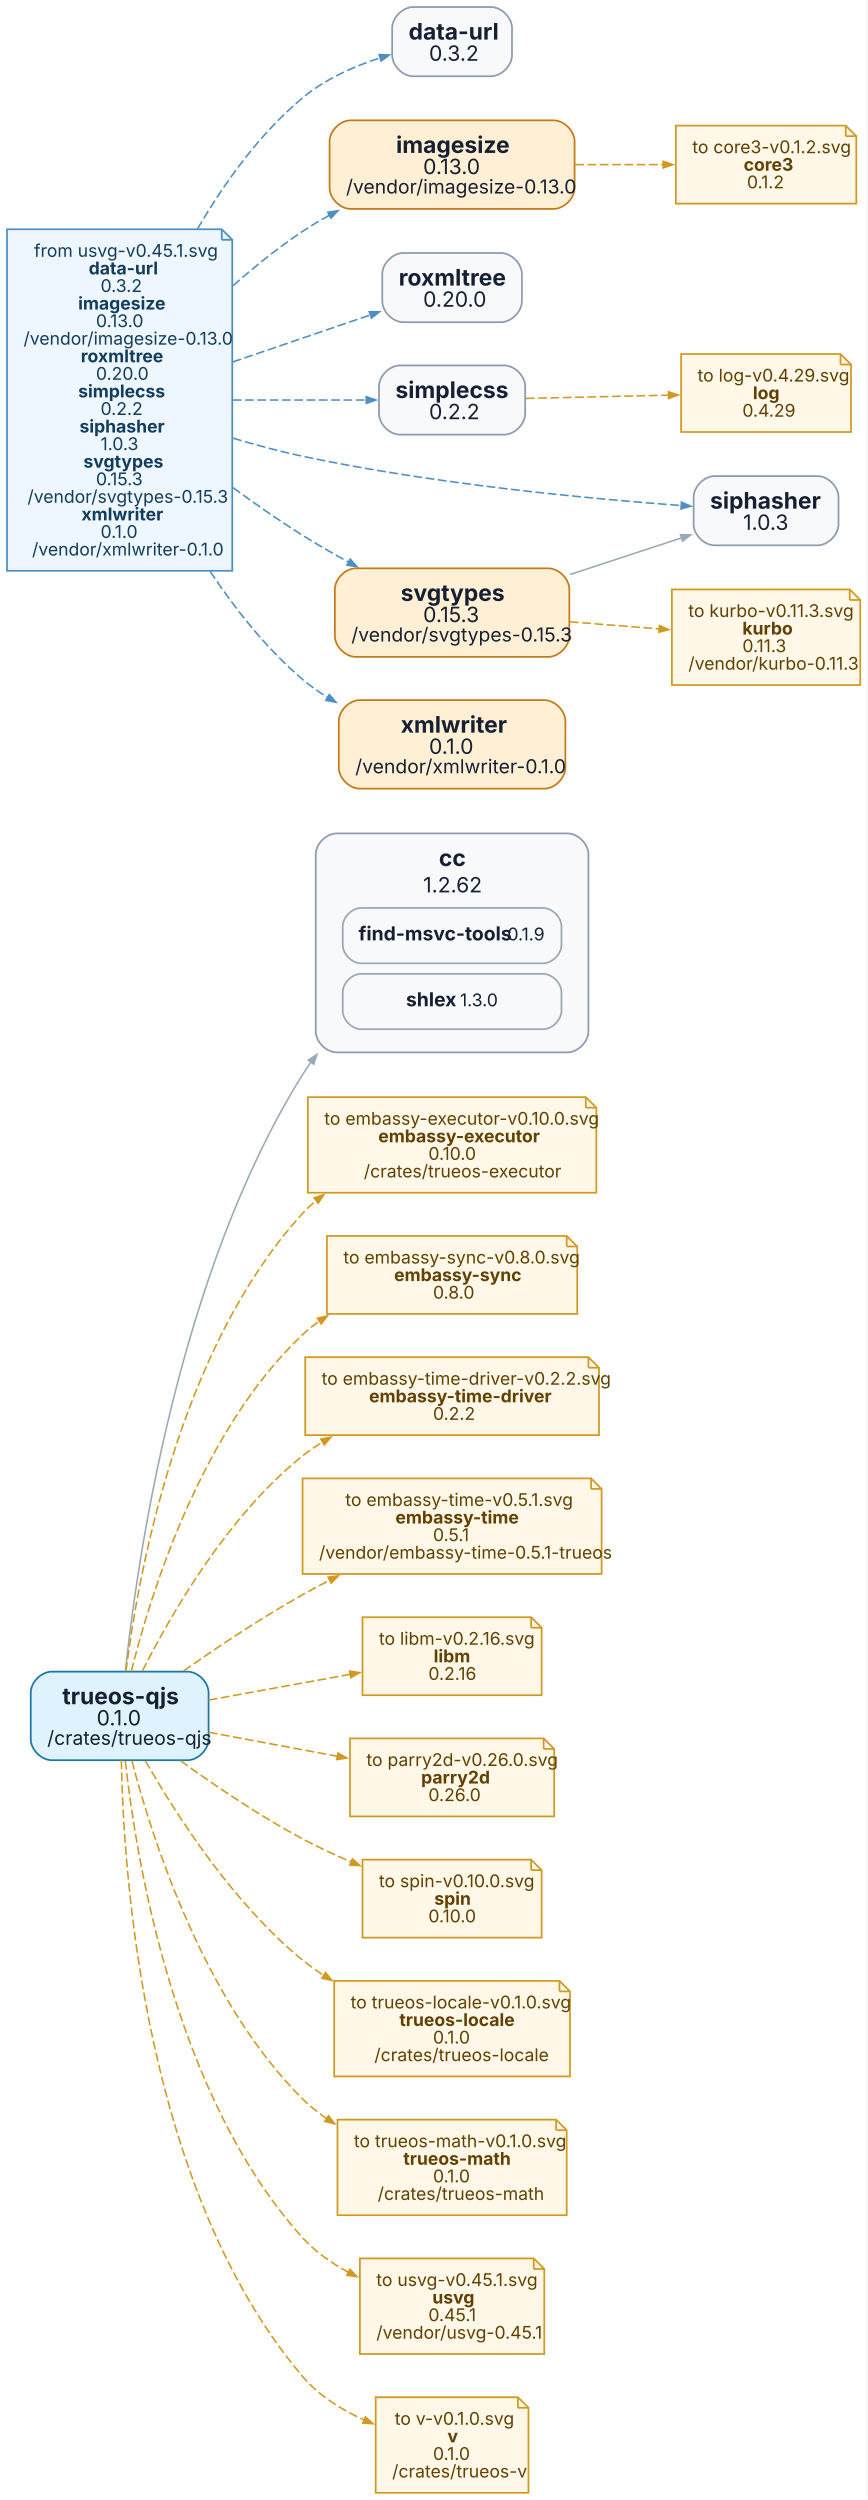
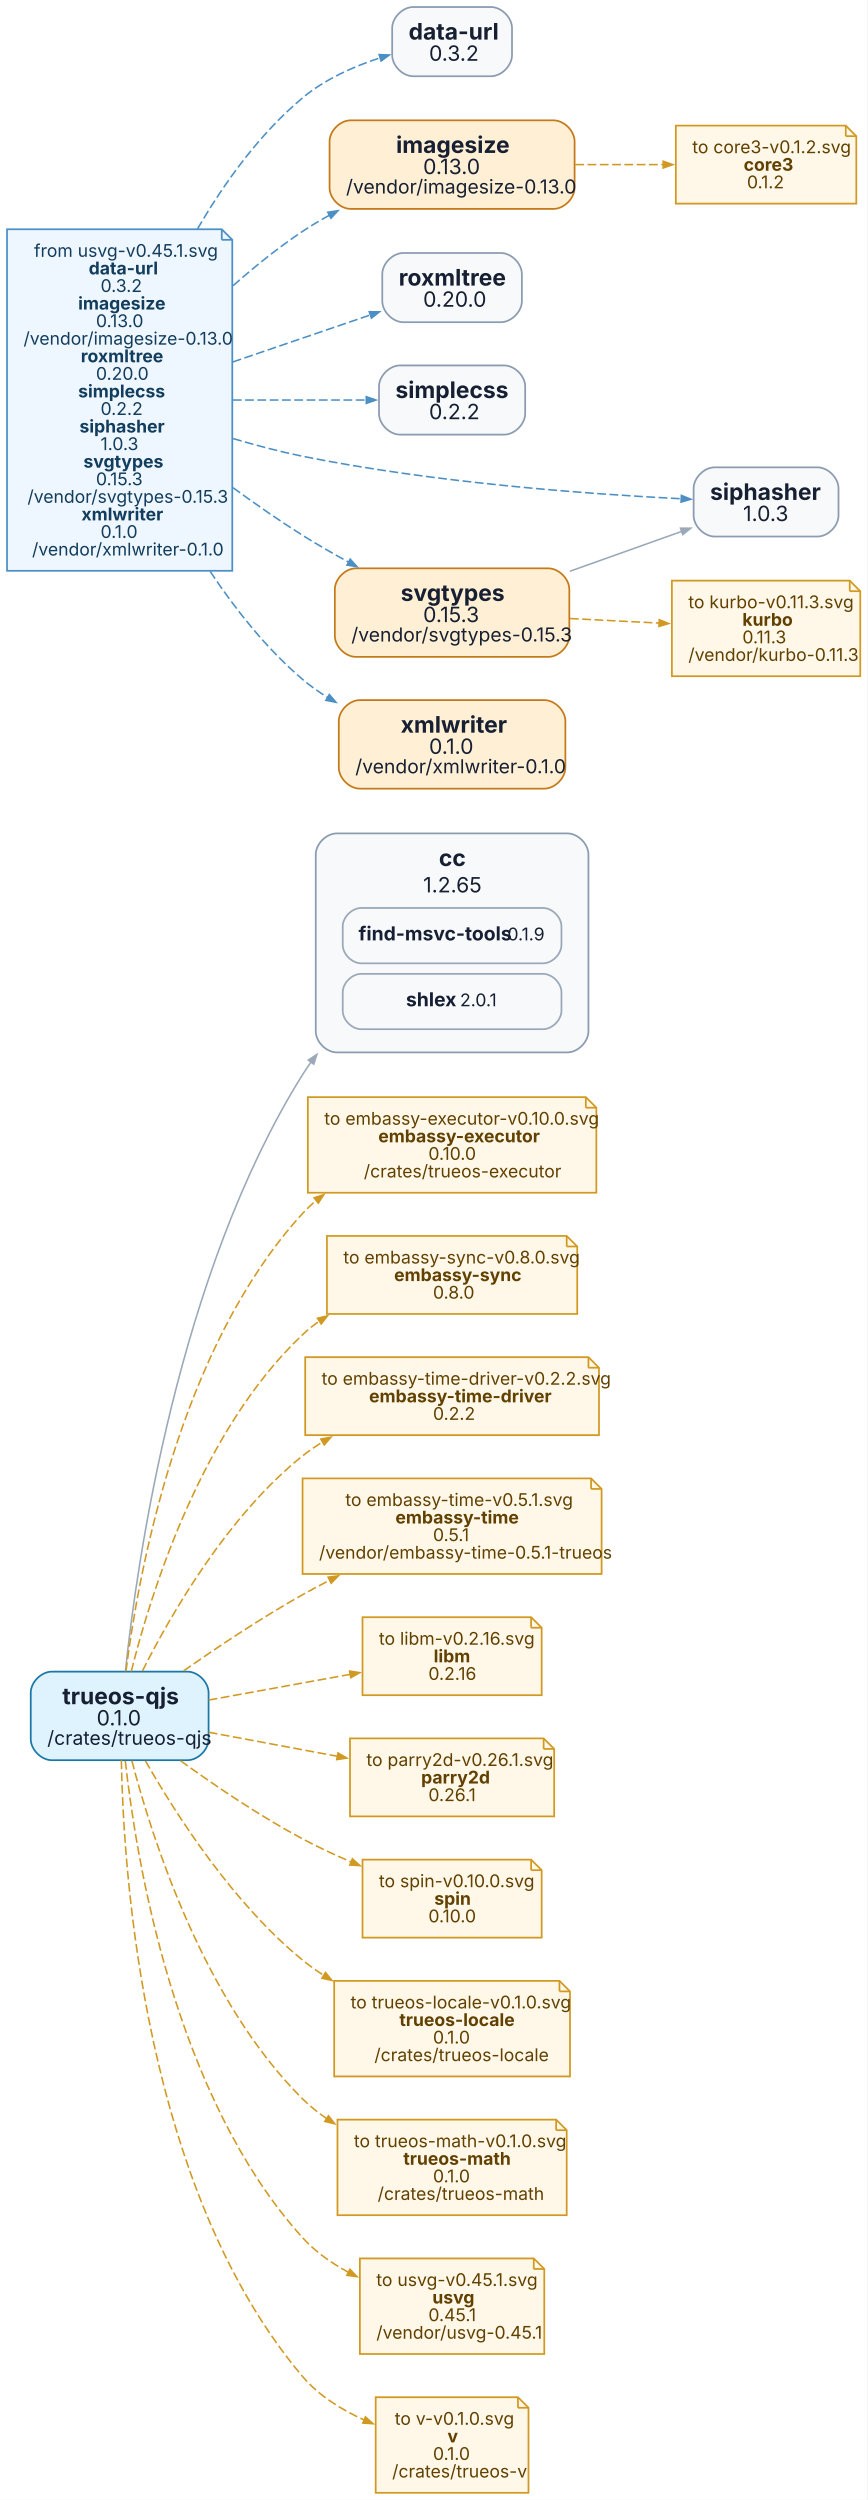
<svg xmlns="http://www.w3.org/2000/svg" width="494pt" height="1423pt" viewBox="0.00 0.00 494.00 1423.00">
  <g id="graph0" class="graph" transform="scale(1 1) rotate(0) translate(4 1418.9)">
    <polygon fill="white" stroke="none" points="-4,4 -4,-1418.9 489.66,-1418.9 489.66,4 -4,4" />
    <g id="node1" class="node">
      <path fill="#dff3ff" stroke="#1b78a6" d="M102.72,-467.4C102.72,-467.4 25.5,-467.4 25.5,-467.4 19.5,-467.4 13.5,-461.4 13.5,-455.4 13.5,-455.4 13.5,-429 13.5,-429 13.5,-423 19.5,-417 25.5,-417 25.5,-417 102.72,-417 102.72,-417 108.72,-417 114.72,-423 114.72,-429 114.72,-429 114.72,-455.4 114.72,-455.4 114.72,-461.4 108.72,-467.4 102.72,-467.4" />
      <text xml:space="preserve" text-anchor="start" x="31.49" y="-448.85" font-family="Inter,Arial" font-weight="bold" font-size="13.00" fill="#172033">trueos-qjs</text>
      <text xml:space="preserve" text-anchor="start" x="50.99" y="-436.8" font-family="Inter,Arial" font-size="12.00" fill="#172033">0.1.0</text>
      <text xml:space="preserve" text-anchor="start" x="22.86" y="-425.75" font-family="Inter,Arial" font-size="11.00" fill="#172033">/crates/trueos-qjs</text>
    </g>
    <g id="node2" class="node">
      <path fill="#f7f9fb" stroke="#8b9bb0" d="M318.94,-944.53C318.94,-944.53 187.72,-944.53 187.72,-944.53 181.72,-944.53 175.72,-938.53 175.72,-932.53 175.72,-932.53 175.72,-831.88 175.72,-831.88 175.72,-825.88 181.72,-819.88 187.72,-819.88 187.72,-819.88 318.94,-819.88 318.94,-819.88 324.94,-819.88 330.94,-825.88 330.94,-831.88 330.94,-831.88 330.94,-932.53 330.94,-932.53 330.94,-938.53 324.94,-944.53 318.94,-944.53" />
      <text xml:space="preserve" text-anchor="start" x="245.83" y="-925.98" font-family="Inter,Arial" font-weight="bold" font-size="13.00" fill="#172033">cc</text>
-       <text xml:space="preserve" text-anchor="start" x="236.83" y="-910.93" font-family="Inter,Arial" font-size="12.00" fill="#172033">1.2.62</text>
+       <text xml:space="preserve" text-anchor="start" x="236.83" y="-910.93" font-family="Inter,Arial" font-size="12.00" fill="#172033">1.2.65</text>
      <text xml:space="preserve" text-anchor="start" x="200.08" y="-883.62" font-family="Inter,Arial" font-weight="bold" font-size="11.00" fill="#172033">find-msvc-tools</text>
      <text xml:space="preserve" text-anchor="start" x="281.83" y="-883.62" font-family="Inter,Arial" font-size="10.00" fill="#172033"> </text>
      <text xml:space="preserve" text-anchor="start" x="284.83" y="-883.62" font-family="Inter,Arial" font-size="10.00" fill="#172033">0.1.9</text>
      <path fill="none" stroke="#9aa8b8" d="M201.58,-870.58C201.58,-870.58 305.08,-870.58 305.08,-870.58 310.33,-870.58 315.58,-875.83 315.58,-881.08 315.58,-881.08 315.58,-891.58 315.58,-891.58 315.58,-896.83 310.33,-902.08 305.08,-902.08 305.08,-902.08 201.58,-902.08 201.58,-902.08 196.33,-902.08 191.08,-896.83 191.08,-891.58 191.08,-891.58 191.08,-881.08 191.08,-881.08 191.08,-875.83 196.33,-870.58 201.58,-870.58" />
      <text xml:space="preserve" text-anchor="start" x="227.08" y="-846.12" font-family="Inter,Arial" font-weight="bold" font-size="11.00" fill="#172033">shlex</text>
      <text xml:space="preserve" text-anchor="start" x="254.83" y="-846.12" font-family="Inter,Arial" font-size="10.00" fill="#172033"> </text>
-       <text xml:space="preserve" text-anchor="start" x="257.83" y="-846.12" font-family="Inter,Arial" font-size="10.00" fill="#172033">1.3.0</text>
+       <text xml:space="preserve" text-anchor="start" x="257.83" y="-846.12" font-family="Inter,Arial" font-size="10.00" fill="#172033">2.0.1</text>
      <path fill="none" stroke="#9aa8b8" d="M201.58,-833.08C201.58,-833.08 305.08,-833.08 305.08,-833.08 310.33,-833.08 315.58,-838.33 315.58,-843.58 315.58,-843.58 315.58,-854.08 315.58,-854.08 315.58,-859.33 310.33,-864.58 305.08,-864.58 305.08,-864.58 201.58,-864.58 201.58,-864.58 196.33,-864.58 191.08,-859.33 191.08,-854.08 191.08,-854.08 191.08,-843.58 191.08,-843.58 191.08,-838.33 196.33,-833.08 201.58,-833.08" />
    </g>
    <g id="edge2" class="edge">
      <path fill="none" stroke="#9aa8b8" stroke-width="0.9" d="M67.38,-467.62C73.92,-529.96 97.16,-693.59 168.22,-807.2 169.74,-809.63 171.36,-812.02 173.06,-814.38" />
      <polygon fill="#9aa8b8" stroke="#9aa8b8" stroke-width="0.9" points="171.5,-815.5 176.36,-818.72 174.57,-813.18 171.5,-815.5" />
    </g>
    <g id="node11" class="node">
      <polygon fill="#fff8e8" stroke="#d19922" points="329.44,-794.4 171.22,-794.4 171.22,-740 335.44,-740 335.44,-788.4 329.44,-794.4" />
      <polyline fill="none" stroke="#d19922" points="329.44,-794.4 329.44,-788.4" />
      <polyline fill="none" stroke="#d19922" points="335.44,-788.4 329.44,-788.4" />
      <text xml:space="preserve" text-anchor="start" x="180.58" y="-778.7" font-family="Inter,Arial" font-size="10.00" fill="#614000">to embassy-executor-v0.10.0.svg</text>
      <text xml:space="preserve" text-anchor="start" x="211.33" y="-768.7" font-family="Inter,Arial" font-weight="bold" font-size="10.00" fill="#614000">embassy-executor</text>
      <text xml:space="preserve" text-anchor="start" x="239.83" y="-758.7" font-family="Inter,Arial" font-size="10.00" fill="#614000">0.10.0</text>
      <text xml:space="preserve" text-anchor="start" x="203.08" y="-748.7" font-family="Inter,Arial" font-size="10.00" fill="#614000">/crates/trueos-executor</text>
    </g>
    <g id="edge4" class="edge">
      <path fill="none" stroke="#d19922" stroke-width="0.9" stroke-dasharray="5,2" d="M67.72,-467.72C74.56,-522.19 97.65,-651.12 168.22,-728.2 170.67,-730.87 173.33,-733.37 176.16,-735.72" />
      <polygon fill="#d19922" stroke="#d19922" stroke-width="0.9" points="174.8,-737.1 180.33,-738.93 177.15,-734.05 174.8,-737.1" />
    </g>
    <g id="node12" class="node">
      <polygon fill="#fff8e8" stroke="#d19922" points="318.56,-715.4 182.09,-715.4 182.09,-671 324.56,-671 324.56,-709.4 318.56,-715.4" />
      <polyline fill="none" stroke="#d19922" points="318.56,-715.4 318.56,-709.4" />
      <polyline fill="none" stroke="#d19922" points="324.56,-709.4 318.56,-709.4" />
      <text xml:space="preserve" text-anchor="start" x="191.45" y="-699.7" font-family="Inter,Arial" font-size="10.00" fill="#614000">to embassy-sync-v0.8.0.svg</text>
      <text xml:space="preserve" text-anchor="start" x="220.33" y="-689.7" font-family="Inter,Arial" font-weight="bold" font-size="10.00" fill="#614000">embassy-sync</text>
      <text xml:space="preserve" text-anchor="start" x="242.45" y="-679.7" font-family="Inter,Arial" font-size="10.00" fill="#614000">0.8.0</text>
    </g>
    <g id="edge5" class="edge">
      <path fill="none" stroke="#d19922" stroke-width="0.9" stroke-dasharray="5,2" d="M70.72,-467.55C81.83,-512.13 110.69,-604.99 168.22,-659.2 171.23,-662.04 174.51,-664.65 177.96,-667.05" />
      <polygon fill="#d19922" stroke="#d19922" stroke-width="0.9" points="176.73,-668.54 182.39,-669.92 178.82,-665.31 176.73,-668.54" />
    </g>
    <g id="node13" class="node">
      <polygon fill="#fff8e8" stroke="#d19922" points="330.94,-646.4 169.72,-646.4 169.72,-602 336.94,-602 336.94,-640.4 330.94,-646.4" />
      <polyline fill="none" stroke="#d19922" points="330.94,-646.4 330.94,-640.4" />
      <polyline fill="none" stroke="#d19922" points="336.94,-640.4 330.94,-640.4" />
      <text xml:space="preserve" text-anchor="start" x="179.08" y="-630.7" font-family="Inter,Arial" font-size="10.00" fill="#614000">to embassy-time-driver-v0.2.2.svg</text>
      <text xml:space="preserve" text-anchor="start" x="206.08" y="-620.7" font-family="Inter,Arial" font-weight="bold" font-size="10.00" fill="#614000">embassy-time-driver</text>
      <text xml:space="preserve" text-anchor="start" x="242.45" y="-610.7" font-family="Inter,Arial" font-size="10.00" fill="#614000">0.2.2</text>
    </g>
    <g id="edge6" class="edge">
      <path fill="none" stroke="#d19922" stroke-width="0.9" stroke-dasharray="5,2" d="M77.1,-467.85C93.48,-500.39 125.74,-556.32 168.22,-590.2 171.86,-593.1 175.78,-595.79 179.87,-598.27" />
      <polygon fill="#d19922" stroke="#d19922" stroke-width="0.9" points="178.63,-599.78 184.36,-600.85 180.55,-596.44 178.63,-599.78" />
    </g>
    <g id="node14" class="node">
      <polygon fill="#fff8e8" stroke="#d19922" points="332.44,-577.4 168.22,-577.4 168.22,-523 338.44,-523 338.44,-571.4 332.44,-577.4" />
      <polyline fill="none" stroke="#d19922" points="332.44,-577.4 332.44,-571.4" />
      <polyline fill="none" stroke="#d19922" points="338.44,-571.4 332.44,-571.4" />
      <text xml:space="preserve" text-anchor="start" x="192.58" y="-561.7" font-family="Inter,Arial" font-size="10.00" fill="#614000">to embassy-time-v0.5.1.svg</text>
      <text xml:space="preserve" text-anchor="start" x="221.08" y="-551.7" font-family="Inter,Arial" font-weight="bold" font-size="10.00" fill="#614000">embassy-time</text>
      <text xml:space="preserve" text-anchor="start" x="242.45" y="-541.7" font-family="Inter,Arial" font-size="10.00" fill="#614000">0.5.1</text>
      <text xml:space="preserve" text-anchor="start" x="177.58" y="-531.7" font-family="Inter,Arial" font-size="10.00" fill="#614000">/vendor/embassy-time-0.5.1-trueos</text>
    </g>
    <g id="edge7" class="edge">
      <path fill="none" stroke="#d19922" stroke-width="0.9" stroke-dasharray="5,2" d="M100.51,-467.88C120.02,-481.52 144.94,-498.12 168.22,-511.2 173.27,-514.04 178.56,-516.85 183.93,-519.58" />
      <polygon fill="#d19922" stroke="#d19922" stroke-width="0.9" points="182.78,-521.16 188.55,-521.91 184.5,-517.72 182.78,-521.16" />
    </g>
    <g id="node16" class="node">
      <polygon fill="#fff8e8" stroke="#d19922" points="298.31,-498.4 202.34,-498.4 202.34,-454 304.31,-454 304.31,-492.4 298.31,-498.4" />
      <polyline fill="none" stroke="#d19922" points="298.31,-498.4 298.31,-492.4" />
      <polyline fill="none" stroke="#d19922" points="304.31,-492.4 298.31,-492.4" />
      <text xml:space="preserve" text-anchor="start" x="211.7" y="-482.7" font-family="Inter,Arial" font-size="10.00" fill="#614000">to libm-v0.2.16.svg</text>
      <text xml:space="preserve" text-anchor="start" x="242.83" y="-472.7" font-family="Inter,Arial" font-weight="bold" font-size="10.00" fill="#614000">libm</text>
      <text xml:space="preserve" text-anchor="start" x="239.83" y="-462.7" font-family="Inter,Arial" font-size="10.00" fill="#614000">0.2.16</text>
    </g>
    <g id="edge9" class="edge">
      <path fill="none" stroke="#d19922" stroke-width="0.9" stroke-dasharray="5,2" d="M114.79,-451.22C139.66,-455.74 169.87,-461.23 195.64,-465.91" />
      <polygon fill="#d19922" stroke="#d19922" stroke-width="0.9" points="195,-467.74 200.75,-466.83 195.68,-463.96 195,-467.74" />
    </g>
-     <g id="node18" class="node">
+     <g id="node17" class="node">
      <polygon fill="#fff8e8" stroke="#d19922" points="305.44,-429.4 195.22,-429.4 195.22,-385 311.44,-385 311.44,-423.4 305.44,-429.4" />
      <polyline fill="none" stroke="#d19922" points="305.44,-429.4 305.44,-423.4" />
      <polyline fill="none" stroke="#d19922" points="311.44,-423.4 305.44,-423.4" />
-       <text xml:space="preserve" text-anchor="start" x="204.58" y="-413.7" font-family="Inter,Arial" font-size="10.00" fill="#614000">to parry2d-v0.26.0.svg</text>
+       <text xml:space="preserve" text-anchor="start" x="204.58" y="-413.7" font-family="Inter,Arial" font-size="10.00" fill="#614000">to parry2d-v0.26.1.svg</text>
      <text xml:space="preserve" text-anchor="start" x="235.7" y="-403.7" font-family="Inter,Arial" font-weight="bold" font-size="10.00" fill="#614000">parry2d</text>
-       <text xml:space="preserve" text-anchor="start" x="239.83" y="-393.7" font-family="Inter,Arial" font-size="10.00" fill="#614000">0.26.0</text>
-     </g>
-     <g id="edge11" class="edge">
+       <text xml:space="preserve" text-anchor="start" x="239.83" y="-393.7" font-family="Inter,Arial" font-size="10.00" fill="#614000">0.26.1</text>
+     </g>
+     <g id="edge10" class="edge">
      <path fill="none" stroke="#d19922" stroke-width="0.9" stroke-dasharray="5,2" d="M114.79,-432.91C137.27,-428.71 164.12,-423.69 188.1,-419.21" />
      <polygon fill="#d19922" stroke="#d19922" stroke-width="0.9" points="188.39,-421.11 193.44,-418.21 187.68,-417.33 188.39,-421.11" />
    </g>
-     <g id="node19" class="node">
+     <g id="node18" class="node">
      <polygon fill="#fff8e8" stroke="#d19922" points="298.31,-360.4 202.34,-360.4 202.34,-316 304.31,-316 304.31,-354.4 298.31,-360.4" />
      <polyline fill="none" stroke="#d19922" points="298.31,-360.4 298.31,-354.4" />
      <polyline fill="none" stroke="#d19922" points="304.31,-354.4 298.31,-354.4" />
      <text xml:space="preserve" text-anchor="start" x="211.7" y="-344.7" font-family="Inter,Arial" font-size="10.00" fill="#614000">to spin-v0.10.0.svg</text>
      <text xml:space="preserve" text-anchor="start" x="243.2" y="-334.7" font-family="Inter,Arial" font-weight="bold" font-size="10.00" fill="#614000">spin</text>
      <text xml:space="preserve" text-anchor="start" x="239.83" y="-324.7" font-family="Inter,Arial" font-size="10.00" fill="#614000">0.10.0</text>
    </g>
-     <g id="edge12" class="edge">
+     <g id="edge11" class="edge">
      <path fill="none" stroke="#d19922" stroke-width="0.9" stroke-dasharray="5,2" d="M98.8,-416.65C118.41,-402.47 143.98,-385.14 168.22,-372.2 177,-367.52 186.56,-363.07 195.99,-359.04" />
      <polygon fill="#d19922" stroke="#d19922" stroke-width="0.9" points="196.58,-360.88 200.91,-356.97 195.09,-357.33 196.58,-360.88" />
    </g>
-     <g id="node20" class="node">
+     <g id="node19" class="node">
      <polygon fill="#fff8e8" stroke="#d19922" points="314.44,-291.4 186.22,-291.4 186.22,-237 320.44,-237 320.44,-285.4 314.44,-291.4" />
      <polyline fill="none" stroke="#d19922" points="314.44,-291.4 314.44,-285.4" />
      <polyline fill="none" stroke="#d19922" points="320.44,-285.4 314.44,-285.4" />
      <text xml:space="preserve" text-anchor="start" x="195.58" y="-275.7" font-family="Inter,Arial" font-size="10.00" fill="#614000">to trueos-locale-v0.1.0.svg</text>
      <text xml:space="preserve" text-anchor="start" x="223.33" y="-265.7" font-family="Inter,Arial" font-weight="bold" font-size="10.00" fill="#614000">trueos-locale</text>
      <text xml:space="preserve" text-anchor="start" x="242.45" y="-255.7" font-family="Inter,Arial" font-size="10.00" fill="#614000">0.1.0</text>
      <text xml:space="preserve" text-anchor="start" x="209.08" y="-245.7" font-family="Inter,Arial" font-size="10.00" fill="#614000">/crates/trueos-locale</text>
    </g>
-     <g id="edge13" class="edge">
+     <g id="edge12" class="edge">
      <path fill="none" stroke="#d19922" stroke-width="0.9" stroke-dasharray="5,2" d="M78.79,-416.6C96.14,-386.17 128.61,-335.45 168.22,-303.2 172,-300.13 176.05,-297.23 180.27,-294.52" />
      <polygon fill="#d19922" stroke="#d19922" stroke-width="0.9" points="181.27,-296.17 184.96,-291.65 179.26,-292.89 181.27,-296.17" />
    </g>
-     <g id="node21" class="node">
+     <g id="node20" class="node">
      <polygon fill="#fff8e8" stroke="#d19922" points="312.56,-212.4 188.09,-212.4 188.09,-158 318.56,-158 318.56,-206.4 312.56,-212.4" />
      <polyline fill="none" stroke="#d19922" points="312.56,-212.4 312.56,-206.4" />
      <polyline fill="none" stroke="#d19922" points="318.56,-206.4 312.56,-206.4" />
      <text xml:space="preserve" text-anchor="start" x="197.45" y="-196.7" font-family="Inter,Arial" font-size="10.00" fill="#614000">to trueos-math-v0.1.0.svg</text>
      <text xml:space="preserve" text-anchor="start" x="225.58" y="-186.7" font-family="Inter,Arial" font-weight="bold" font-size="10.00" fill="#614000">trueos-math</text>
      <text xml:space="preserve" text-anchor="start" x="242.45" y="-176.7" font-family="Inter,Arial" font-size="10.00" fill="#614000">0.1.0</text>
      <text xml:space="preserve" text-anchor="start" x="210.95" y="-166.7" font-family="Inter,Arial" font-size="10.00" fill="#614000">/crates/trueos-math</text>
    </g>
-     <g id="edge14" class="edge">
+     <g id="edge13" class="edge">
      <path fill="none" stroke="#d19922" stroke-width="0.9" stroke-dasharray="5,2" d="M71.06,-416.67C82.62,-372.2 112.05,-279.94 168.22,-224.2 172.42,-220.04 177.14,-216.27 182.15,-212.86" />
      <polygon fill="#d19922" stroke="#d19922" stroke-width="0.9" points="182.95,-214.63 186.54,-210.04 180.87,-211.39 182.95,-214.63" />
    </g>
-     <g id="node22" class="node">
+     <g id="node21" class="node">
      <polygon fill="#fff8e8" stroke="#d19922" points="299.81,-133.4 200.84,-133.4 200.84,-79 305.81,-79 305.81,-127.4 299.81,-133.4" />
      <polyline fill="none" stroke="#d19922" points="299.81,-133.4 299.81,-127.4" />
      <polyline fill="none" stroke="#d19922" points="305.81,-127.4 299.81,-127.4" />
      <text xml:space="preserve" text-anchor="start" x="210.2" y="-117.7" font-family="Inter,Arial" font-size="10.00" fill="#614000">to usvg-v0.45.1.svg</text>
      <text xml:space="preserve" text-anchor="start" x="242.08" y="-107.7" font-family="Inter,Arial" font-weight="bold" font-size="10.00" fill="#614000">usvg</text>
      <text xml:space="preserve" text-anchor="start" x="239.83" y="-97.7" font-family="Inter,Arial" font-size="10.00" fill="#614000">0.45.1</text>
      <text xml:space="preserve" text-anchor="start" x="210.2" y="-87.7" font-family="Inter,Arial" font-size="10.00" fill="#614000">/vendor/usvg-0.45.1</text>
    </g>
-     <g id="edge15" class="edge">
+     <g id="edge14" class="edge">
      <path fill="none" stroke="#d19922" stroke-width="0.9" stroke-dasharray="5,2" d="M67.33,-416.56C73.47,-360.53 95.35,-225.75 168.22,-145.2 175.46,-137.19 184.69,-130.71 194.35,-125.49" />
      <polygon fill="#d19922" stroke="#d19922" stroke-width="0.9" points="195.17,-127.23 199.2,-123.02 193.43,-123.8 195.17,-127.23" />
    </g>
-     <g id="node23" class="node">
+     <g id="node22" class="node">
      <polygon fill="#fff8e8" stroke="#d19922" points="290.81,-54.4 209.84,-54.4 209.84,0 296.81,0 296.81,-48.4 290.81,-54.4" />
      <polyline fill="none" stroke="#d19922" points="290.81,-54.4 290.81,-48.4" />
      <polyline fill="none" stroke="#d19922" points="296.81,-48.4 290.81,-48.4" />
      <text xml:space="preserve" text-anchor="start" x="220.7" y="-38.7" font-family="Inter,Arial" font-size="10.00" fill="#614000">to v-v0.1.0.svg</text>
      <text xml:space="preserve" text-anchor="start" x="250.7" y="-28.7" font-family="Inter,Arial" font-weight="bold" font-size="10.00" fill="#614000">v</text>
      <text xml:space="preserve" text-anchor="start" x="242.45" y="-18.7" font-family="Inter,Arial" font-size="10.00" fill="#614000">0.1.0</text>
      <text xml:space="preserve" text-anchor="start" x="219.2" y="-8.7" font-family="Inter,Arial" font-size="10.00" fill="#614000">/crates/trueos-v</text>
    </g>
-     <g id="edge16" class="edge">
+     <g id="edge15" class="edge">
      <path fill="none" stroke="#d19922" stroke-width="0.9" stroke-dasharray="5,2" d="M65.07,-416.96C66.28,-351.25 78.16,-172.65 168.22,-66.2 177.51,-55.22 190.55,-47.16 203.6,-41.31" />
      <polygon fill="#d19922" stroke="#d19922" stroke-width="0.9" points="204.02,-43.23 208.33,-39.31 202.52,-39.68 204.02,-43.23" />
    </g>
    <g id="node3" class="node">
      <path fill="#f7f9fb" stroke="#8b9bb0" d="M275.44,-1414.9C275.44,-1414.9 231.22,-1414.9 231.22,-1414.9 225.22,-1414.9 219.22,-1408.9 219.22,-1402.9 219.22,-1402.9 219.22,-1387.5 219.22,-1387.5 219.22,-1381.5 225.22,-1375.5 231.22,-1375.5 231.22,-1375.5 275.44,-1375.5 275.44,-1375.5 281.44,-1375.5 287.44,-1381.5 287.44,-1387.5 287.44,-1387.5 287.44,-1402.9 287.44,-1402.9 287.44,-1408.9 281.44,-1414.9 275.44,-1414.9" />
      <text xml:space="preserve" text-anchor="start" x="228.58" y="-1396.35" font-family="Inter,Arial" font-weight="bold" font-size="13.00" fill="#172033">data-url</text>
      <text xml:space="preserve" text-anchor="start" x="240.2" y="-1384.3" font-family="Inter,Arial" font-size="12.00" fill="#172033">0.3.2</text>
    </g>
    <g id="node4" class="node">
      <path fill="#fff0d5" stroke="#c47a1a" d="M311.06,-1350.4C311.06,-1350.4 195.59,-1350.4 195.59,-1350.4 189.59,-1350.4 183.59,-1344.4 183.59,-1338.4 183.59,-1338.4 183.59,-1312 183.59,-1312 183.59,-1306 189.59,-1300 195.59,-1300 195.59,-1300 311.06,-1300 311.06,-1300 317.06,-1300 323.06,-1306 323.06,-1312 323.06,-1312 323.06,-1338.4 323.06,-1338.4 323.06,-1344.4 317.06,-1350.4 311.06,-1350.4" />
      <text xml:space="preserve" text-anchor="start" x="221.45" y="-1331.85" font-family="Inter,Arial" font-weight="bold" font-size="13.00" fill="#172033">imagesize</text>
      <text xml:space="preserve" text-anchor="start" x="236.83" y="-1319.8" font-family="Inter,Arial" font-size="12.00" fill="#172033">0.13.0</text>
      <text xml:space="preserve" text-anchor="start" x="192.95" y="-1308.75" font-family="Inter,Arial" font-size="11.00" fill="#172033">/vendor/imagesize-0.13.0</text>
    </g>
    <g id="node10" class="node">
      <polygon fill="#fff8e8" stroke="#d19922" points="477.41,-1347.4 380.69,-1347.4 380.69,-1303 483.41,-1303 483.41,-1341.4 477.41,-1347.4" />
      <polyline fill="none" stroke="#d19922" points="477.41,-1347.4 477.41,-1341.4" />
      <polyline fill="none" stroke="#d19922" points="483.41,-1341.4 477.41,-1341.4" />
      <text xml:space="preserve" text-anchor="start" x="390.05" y="-1331.7" font-family="Inter,Arial" font-size="10.00" fill="#614000">to core3-v0.1.2.svg</text>
      <text xml:space="preserve" text-anchor="start" x="419.3" y="-1321.7" font-family="Inter,Arial" font-weight="bold" font-size="10.00" fill="#614000">core3</text>
      <text xml:space="preserve" text-anchor="start" x="421.17" y="-1311.7" font-family="Inter,Arial" font-size="10.00" fill="#614000">0.1.2</text>
    </g>
    <g id="edge3" class="edge">
      <path fill="none" stroke="#d19922" stroke-width="0.9" stroke-dasharray="5,2" d="M323.41,-1325.2C340.02,-1325.2 357.57,-1325.2 373.58,-1325.2" />
      <polygon fill="#d19922" stroke="#d19922" stroke-width="0.9" points="373.48,-1327.13 378.98,-1325.2 373.48,-1323.28 373.48,-1327.13" />
    </g>
    <g id="node5" class="node">
      <path fill="#f7f9fb" stroke="#8b9bb0" d="M281.06,-1274.9C281.06,-1274.9 225.59,-1274.9 225.59,-1274.9 219.59,-1274.9 213.59,-1268.9 213.59,-1262.9 213.59,-1262.9 213.59,-1247.5 213.59,-1247.5 213.59,-1241.5 219.59,-1235.5 225.59,-1235.5 225.59,-1235.5 281.06,-1235.5 281.06,-1235.5 287.06,-1235.5 293.06,-1241.5 293.06,-1247.5 293.06,-1247.5 293.06,-1262.9 293.06,-1262.9 293.06,-1268.9 287.06,-1274.9 281.06,-1274.9" />
      <text xml:space="preserve" text-anchor="start" x="222.95" y="-1256.35" font-family="Inter,Arial" font-weight="bold" font-size="13.00" fill="#172033">roxmltree</text>
      <text xml:space="preserve" text-anchor="start" x="236.83" y="-1244.3" font-family="Inter,Arial" font-size="12.00" fill="#172033">0.20.0</text>
    </g>
    <g id="node6" class="node">
      <path fill="#f7f9fb" stroke="#8b9bb0" d="M282.94,-1210.9C282.94,-1210.9 223.72,-1210.9 223.72,-1210.9 217.72,-1210.9 211.72,-1204.9 211.72,-1198.9 211.72,-1198.9 211.72,-1183.5 211.72,-1183.5 211.72,-1177.5 217.72,-1171.5 223.72,-1171.5 223.72,-1171.5 282.94,-1171.5 282.94,-1171.5 288.94,-1171.5 294.94,-1177.5 294.94,-1183.5 294.94,-1183.5 294.94,-1198.9 294.94,-1198.9 294.94,-1204.9 288.94,-1210.9 282.94,-1210.9" />
      <text xml:space="preserve" text-anchor="start" x="221.08" y="-1192.35" font-family="Inter,Arial" font-weight="bold" font-size="13.00" fill="#172033">simplecss</text>
      <text xml:space="preserve" text-anchor="start" x="240.2" y="-1180.3" font-family="Inter,Arial" font-size="12.00" fill="#172033">0.2.2</text>
    </g>
-     <g id="node17" class="node">
-       <polygon fill="#fff8e8" stroke="#d19922" points="474.41,-1217.4 383.69,-1217.4 383.69,-1173 480.41,-1173 480.41,-1211.4 474.41,-1217.4" />
-       <polyline fill="none" stroke="#d19922" points="474.41,-1217.4 474.41,-1211.4" />
-       <polyline fill="none" stroke="#d19922" points="480.41,-1211.4 474.41,-1211.4" />
-       <text xml:space="preserve" text-anchor="start" x="393.05" y="-1201.7" font-family="Inter,Arial" font-size="10.00" fill="#614000">to log-v0.4.29.svg</text>
-       <text xml:space="preserve" text-anchor="start" x="424.55" y="-1191.7" font-family="Inter,Arial" font-weight="bold" font-size="10.00" fill="#614000">log</text>
-       <text xml:space="preserve" text-anchor="start" x="418.55" y="-1181.7" font-family="Inter,Arial" font-size="10.00" fill="#614000">0.4.29</text>
-     </g>
-     <g id="edge10" class="edge">
-       <path fill="none" stroke="#d19922" stroke-width="0.9" stroke-dasharray="5,2" d="M295.32,-1192.13C319.57,-1192.68 350.58,-1193.38 376.84,-1193.97" />
-       <polygon fill="#d19922" stroke="#d19922" stroke-width="0.9" points="376.5,-1195.89 382.04,-1194.09 376.58,-1192.04 376.5,-1195.89" />
-     </g>
    <g id="node7" class="node">
-       <path fill="#f7f9fb" stroke="#8b9bb0" d="M461.28,-1147.9C461.28,-1147.9 402.81,-1147.9 402.81,-1147.9 396.81,-1147.9 390.81,-1141.9 390.81,-1135.9 390.81,-1135.9 390.81,-1120.5 390.81,-1120.5 390.81,-1114.5 396.81,-1108.5 402.81,-1108.5 402.81,-1108.5 461.28,-1108.5 461.28,-1108.5 467.28,-1108.5 473.28,-1114.5 473.28,-1120.5 473.28,-1120.5 473.28,-1135.9 473.28,-1135.9 473.28,-1141.9 467.28,-1147.9 461.28,-1147.9" />
-       <text xml:space="preserve" text-anchor="start" x="400.17" y="-1129.35" font-family="Inter,Arial" font-weight="bold" font-size="13.00" fill="#172033">siphasher</text>
-       <text xml:space="preserve" text-anchor="start" x="418.92" y="-1117.3" font-family="Inter,Arial" font-size="12.00" fill="#172033">1.0.3</text>
+       <path fill="#f7f9fb" stroke="#8b9bb0" d="M461.28,-1152.9C461.28,-1152.9 402.81,-1152.9 402.81,-1152.9 396.81,-1152.9 390.81,-1146.9 390.81,-1140.9 390.81,-1140.9 390.81,-1125.5 390.81,-1125.5 390.81,-1119.5 396.81,-1113.5 402.81,-1113.5 402.81,-1113.5 461.28,-1113.5 461.28,-1113.5 467.28,-1113.5 473.28,-1119.5 473.28,-1125.5 473.28,-1125.5 473.28,-1140.9 473.28,-1140.9 473.28,-1146.9 467.28,-1152.9 461.28,-1152.9" />
+       <text xml:space="preserve" text-anchor="start" x="400.17" y="-1134.35" font-family="Inter,Arial" font-weight="bold" font-size="13.00" fill="#172033">siphasher</text>
+       <text xml:space="preserve" text-anchor="start" x="418.92" y="-1122.3" font-family="Inter,Arial" font-size="12.00" fill="#172033">1.0.3</text>
    </g>
    <g id="node8" class="node">
      <path fill="#fff0d5" stroke="#c47a1a" d="M308.06,-1095.4C308.06,-1095.4 198.59,-1095.4 198.59,-1095.4 192.59,-1095.4 186.59,-1089.4 186.59,-1083.4 186.59,-1083.4 186.59,-1057 186.59,-1057 186.59,-1051 192.59,-1045 198.59,-1045 198.59,-1045 308.06,-1045 308.06,-1045 314.06,-1045 320.06,-1051 320.06,-1057 320.06,-1057 320.06,-1083.4 320.06,-1083.4 320.06,-1089.4 314.06,-1095.4 308.06,-1095.4" />
      <text xml:space="preserve" text-anchor="start" x="224.08" y="-1076.85" font-family="Inter,Arial" font-weight="bold" font-size="13.00" fill="#172033">svgtypes</text>
      <text xml:space="preserve" text-anchor="start" x="236.83" y="-1064.8" font-family="Inter,Arial" font-size="12.00" fill="#172033">0.15.3</text>
      <text xml:space="preserve" text-anchor="start" x="195.95" y="-1053.75" font-family="Inter,Arial" font-size="11.00" fill="#172033">/vendor/svgtypes-0.15.3</text>
    </g>
    <g id="edge1" class="edge">
-       <path fill="none" stroke="#9aa8b8" stroke-width="0.9" d="M320.39,-1091.88C341.52,-1098.82 364.49,-1106.35 383.99,-1112.75" />
-       <polygon fill="#9aa8b8" stroke="#9aa8b8" stroke-width="0.9" points="383.34,-1114.57 389.16,-1114.45 384.54,-1110.91 383.34,-1114.57" />
+       <path fill="none" stroke="#9aa8b8" stroke-width="0.9" d="M320.39,-1093.75C341.62,-1101.32 364.69,-1109.54 384.24,-1116.51" />
+       <polygon fill="#9aa8b8" stroke="#9aa8b8" stroke-width="0.9" points="383.35,-1118.24 389.18,-1118.27 384.64,-1114.61 383.35,-1118.24" />
    </g>
    <g id="node15" class="node">
-       <polygon fill="#fff8e8" stroke="#d19922" points="479.66,-1083.4 378.44,-1083.4 378.44,-1029 485.66,-1029 485.66,-1077.4 479.66,-1083.4" />
-       <polyline fill="none" stroke="#d19922" points="479.66,-1083.4 479.66,-1077.4" />
-       <polyline fill="none" stroke="#d19922" points="485.66,-1077.4 479.66,-1077.4" />
-       <text xml:space="preserve" text-anchor="start" x="387.8" y="-1067.7" font-family="Inter,Arial" font-size="10.00" fill="#614000">to kurbo-v0.11.3.svg</text>
-       <text xml:space="preserve" text-anchor="start" x="418.55" y="-1057.7" font-family="Inter,Arial" font-weight="bold" font-size="10.00" fill="#614000">kurbo</text>
-       <text xml:space="preserve" text-anchor="start" x="418.55" y="-1047.7" font-family="Inter,Arial" font-size="10.00" fill="#614000">0.11.3</text>
-       <text xml:space="preserve" text-anchor="start" x="387.8" y="-1037.7" font-family="Inter,Arial" font-size="10.00" fill="#614000">/vendor/kurbo-0.11.3</text>
+       <polygon fill="#fff8e8" stroke="#d19922" points="479.66,-1088.4 378.44,-1088.4 378.44,-1034 485.66,-1034 485.66,-1082.4 479.66,-1088.4" />
+       <polyline fill="none" stroke="#d19922" points="479.66,-1088.4 479.66,-1082.4" />
+       <polyline fill="none" stroke="#d19922" points="485.66,-1082.4 479.66,-1082.4" />
+       <text xml:space="preserve" text-anchor="start" x="387.8" y="-1072.7" font-family="Inter,Arial" font-size="10.00" fill="#614000">to kurbo-v0.11.3.svg</text>
+       <text xml:space="preserve" text-anchor="start" x="418.55" y="-1062.7" font-family="Inter,Arial" font-weight="bold" font-size="10.00" fill="#614000">kurbo</text>
+       <text xml:space="preserve" text-anchor="start" x="418.55" y="-1052.7" font-family="Inter,Arial" font-size="10.00" fill="#614000">0.11.3</text>
+       <text xml:space="preserve" text-anchor="start" x="387.8" y="-1042.7" font-family="Inter,Arial" font-size="10.00" fill="#614000">/vendor/kurbo-0.11.3</text>
    </g>
    <g id="edge8" class="edge">
-       <path fill="none" stroke="#d19922" stroke-width="0.9" stroke-dasharray="5,2" d="M320.39,-1064.97C337.18,-1063.64 355.12,-1062.22 371.56,-1060.91" />
-       <polygon fill="#d19922" stroke="#d19922" stroke-width="0.9" points="371.33,-1062.86 376.66,-1060.51 371.03,-1059.02 371.33,-1062.86" />
+       <path fill="none" stroke="#d19922" stroke-width="0.9" stroke-dasharray="5,2" d="M320.39,-1066.84C337.18,-1065.98 355.12,-1065.07 371.56,-1064.23" />
+       <polygon fill="#d19922" stroke="#d19922" stroke-width="0.9" points="371.26,-1066.17 376.66,-1063.97 371.07,-1062.33 371.26,-1066.17" />
    </g>
    <g id="node9" class="node">
      <path fill="#fff0d5" stroke="#c47a1a" d="M305.81,-1020.4C305.81,-1020.4 200.84,-1020.4 200.84,-1020.4 194.84,-1020.4 188.84,-1014.4 188.84,-1008.4 188.84,-1008.4 188.84,-982 188.84,-982 188.84,-976 194.84,-970 200.84,-970 200.84,-970 305.81,-970 305.81,-970 311.81,-970 317.81,-976 317.81,-982 317.81,-982 317.81,-1008.4 317.81,-1008.4 317.81,-1014.4 311.81,-1020.4 305.81,-1020.4" />
      <text xml:space="preserve" text-anchor="start" x="224.08" y="-1001.85" font-family="Inter,Arial" font-weight="bold" font-size="13.00" fill="#172033">xmlwriter</text>
      <text xml:space="preserve" text-anchor="start" x="240.2" y="-989.8" font-family="Inter,Arial" font-size="12.00" fill="#172033">0.1.0</text>
      <text xml:space="preserve" text-anchor="start" x="198.2" y="-978.75" font-family="Inter,Arial" font-size="11.00" fill="#172033">/vendor/xmlwriter-0.1.0</text>
    </g>
-     <g id="node24" class="node">
+     <g id="node23" class="node">
      <polygon fill="#eef6ff" stroke="#4b8fc5" points="122.22,-1288.4 0,-1288.4 0,-1094 128.22,-1094 128.22,-1282.4 122.22,-1288.4" />
      <polyline fill="none" stroke="#4b8fc5" points="122.22,-1288.4 122.22,-1282.4" />
      <polyline fill="none" stroke="#4b8fc5" points="128.22,-1282.4 122.22,-1282.4" />
      <text xml:space="preserve" text-anchor="start" x="15.36" y="-1272.7" font-family="Inter,Arial" font-size="10.00" fill="#123d5c">from usvg-v0.45.1.svg</text>
      <text xml:space="preserve" text-anchor="start" x="46.49" y="-1262.7" font-family="Inter,Arial" font-weight="bold" font-size="10.00" fill="#123d5c">data-url</text>
      <text xml:space="preserve" text-anchor="start" x="53.24" y="-1252.7" font-family="Inter,Arial" font-size="10.00" fill="#123d5c">0.3.2</text>
      <text xml:space="preserve" text-anchor="start" x="40.49" y="-1242.7" font-family="Inter,Arial" font-weight="bold" font-size="10.00" fill="#123d5c">imagesize</text>
      <text xml:space="preserve" text-anchor="start" x="50.61" y="-1232.7" font-family="Inter,Arial" font-size="10.00" fill="#123d5c">0.13.0</text>
      <text xml:space="preserve" text-anchor="start" x="9.36" y="-1222.7" font-family="Inter,Arial" font-size="10.00" fill="#123d5c">/vendor/imagesize-0.13.0</text>
      <text xml:space="preserve" text-anchor="start" x="41.99" y="-1212.7" font-family="Inter,Arial" font-weight="bold" font-size="10.00" fill="#123d5c">roxmltree</text>
      <text xml:space="preserve" text-anchor="start" x="50.61" y="-1202.7" font-family="Inter,Arial" font-size="10.00" fill="#123d5c">0.20.0</text>
      <text xml:space="preserve" text-anchor="start" x="40.49" y="-1192.7" font-family="Inter,Arial" font-weight="bold" font-size="10.00" fill="#123d5c">simplecss</text>
      <text xml:space="preserve" text-anchor="start" x="53.24" y="-1182.7" font-family="Inter,Arial" font-size="10.00" fill="#123d5c">0.2.2</text>
      <text xml:space="preserve" text-anchor="start" x="41.24" y="-1172.7" font-family="Inter,Arial" font-weight="bold" font-size="10.00" fill="#123d5c">siphasher</text>
      <text xml:space="preserve" text-anchor="start" x="53.24" y="-1162.7" font-family="Inter,Arial" font-size="10.00" fill="#123d5c">1.0.3</text>
      <text xml:space="preserve" text-anchor="start" x="43.49" y="-1152.7" font-family="Inter,Arial" font-weight="bold" font-size="10.00" fill="#123d5c">svgtypes</text>
      <text xml:space="preserve" text-anchor="start" x="50.61" y="-1142.7" font-family="Inter,Arial" font-size="10.00" fill="#123d5c">0.15.3</text>
      <text xml:space="preserve" text-anchor="start" x="11.61" y="-1132.7" font-family="Inter,Arial" font-size="10.00" fill="#123d5c">/vendor/svgtypes-0.15.3</text>
      <text xml:space="preserve" text-anchor="start" x="42.36" y="-1122.7" font-family="Inter,Arial" font-weight="bold" font-size="10.00" fill="#123d5c">xmlwriter</text>
      <text xml:space="preserve" text-anchor="start" x="53.24" y="-1112.7" font-family="Inter,Arial" font-size="10.00" fill="#123d5c">0.1.0</text>
      <text xml:space="preserve" text-anchor="start" x="14.24" y="-1102.7" font-family="Inter,Arial" font-size="10.00" fill="#123d5c">/vendor/xmlwriter-0.1.0</text>
    </g>
-     <g id="edge17" class="edge">
+     <g id="edge16" class="edge">
      <path fill="none" stroke="#4b8fc5" stroke-width="0.9" stroke-dasharray="5,2" d="M108.38,-1288.55C124.1,-1315.55 144.06,-1342.97 168.22,-1363.2 180.9,-1373.82 197.48,-1381.13 212.56,-1386.05" />
      <polygon fill="#4b8fc5" stroke="#4b8fc5" stroke-width="0.9" points="211.8,-1387.83 217.62,-1387.61 212.93,-1384.15 211.8,-1387.83" />
    </g>
-     <g id="edge18" class="edge">
+     <g id="edge17" class="edge">
      <path fill="none" stroke="#4b8fc5" stroke-width="0.9" stroke-dasharray="5,2" d="M128.7,-1256.32C141.21,-1267.38 154.68,-1278.19 168.22,-1287.2 173.12,-1290.46 178.34,-1293.56 183.7,-1296.49" />
      <polygon fill="#4b8fc5" stroke="#4b8fc5" stroke-width="0.9" points="182.59,-1298.08 188.35,-1298.96 184.39,-1294.68 182.59,-1298.08" />
    </g>
-     <g id="edge19" class="edge">
+     <g id="edge18" class="edge">
      <path fill="none" stroke="#4b8fc5" stroke-width="0.9" stroke-dasharray="5,2" d="M128.49,-1212.87C154.19,-1221.65 183.29,-1231.6 206.82,-1239.64" />
      <polygon fill="#4b8fc5" stroke="#4b8fc5" stroke-width="0.9" points="206.19,-1241.46 212.01,-1241.42 207.43,-1237.82 206.19,-1241.46" />
    </g>
-     <g id="edge20" class="edge">
+     <g id="edge19" class="edge">
      <path fill="none" stroke="#4b8fc5" stroke-width="0.9" stroke-dasharray="5,2" d="M128.49,-1191.2C153.4,-1191.2 181.51,-1191.2 204.65,-1191.2" />
      <polygon fill="#4b8fc5" stroke="#4b8fc5" stroke-width="0.9" points="204.48,-1193.13 209.98,-1191.2 204.48,-1189.28 204.48,-1193.13" />
    </g>
+     <g id="edge20" class="edge">
+       <path fill="none" stroke="#4b8fc5" stroke-width="0.9" stroke-dasharray="5,2" d="M128.67,-1169.27C141.63,-1165.43 155.27,-1161.82 168.22,-1159.2 242.78,-1144.1 331.09,-1137.66 384.01,-1134.99" />
+       <polygon fill="#4b8fc5" stroke="#4b8fc5" stroke-width="0.9" points="383.84,-1136.92 389.24,-1134.73 383.65,-1133.08 383.84,-1136.92" />
+     </g>
    <g id="edge21" class="edge">
-       <path fill="none" stroke="#4b8fc5" stroke-width="0.9" stroke-dasharray="5,2" d="M128.71,-1169.47C141.67,-1165.6 155.29,-1161.94 168.22,-1159.2 242.79,-1143.37 331.09,-1135.04 384.01,-1131.13" />
-       <polygon fill="#4b8fc5" stroke="#4b8fc5" stroke-width="0.9" points="383.9,-1133.07 389.24,-1130.76 383.62,-1129.23 383.9,-1133.07" />
-     </g>
-     <g id="edge22" class="edge">
      <path fill="none" stroke="#4b8fc5" stroke-width="0.9" stroke-dasharray="5,2" d="M128.62,-1141.31C141.47,-1131.93 155.08,-1122.47 168.22,-1114.2 176.57,-1108.94 185.62,-1103.74 194.58,-1098.85" />
      <polygon fill="#4b8fc5" stroke="#4b8fc5" stroke-width="0.9" points="195.32,-1100.64 199.25,-1096.33 193.49,-1097.25 195.32,-1100.64" />
    </g>
-     <g id="edge23" class="edge">
+     <g id="edge22" class="edge">
      <path fill="none" stroke="#4b8fc5" stroke-width="0.9" stroke-dasharray="5,2" d="M115.6,-1093.68C130.37,-1071.45 148.05,-1049.36 168.22,-1032.2 172.68,-1028.4 177.59,-1024.94 182.74,-1021.78" />
      <polygon fill="#4b8fc5" stroke="#4b8fc5" stroke-width="0.9" points="183.44,-1023.6 187.22,-1019.16 181.5,-1020.27 183.44,-1023.6" />
    </g>
  </g>
</svg>
